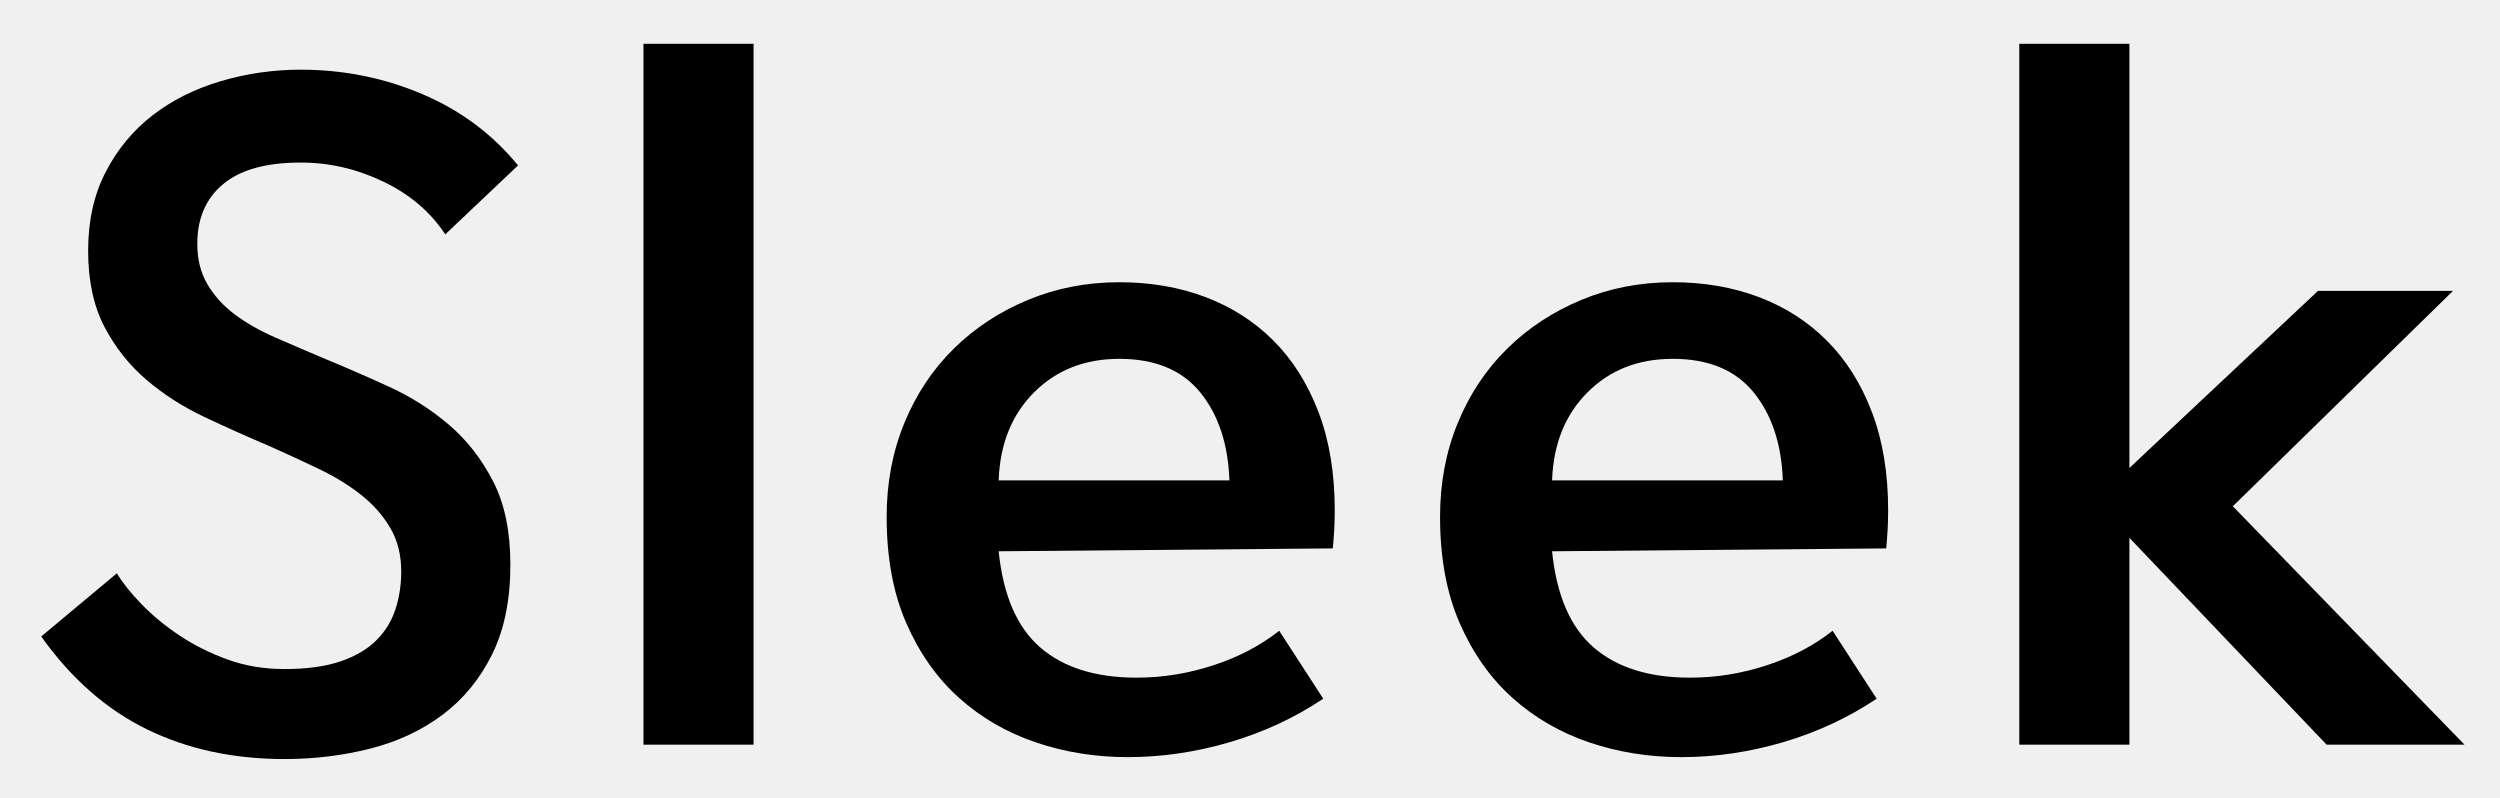
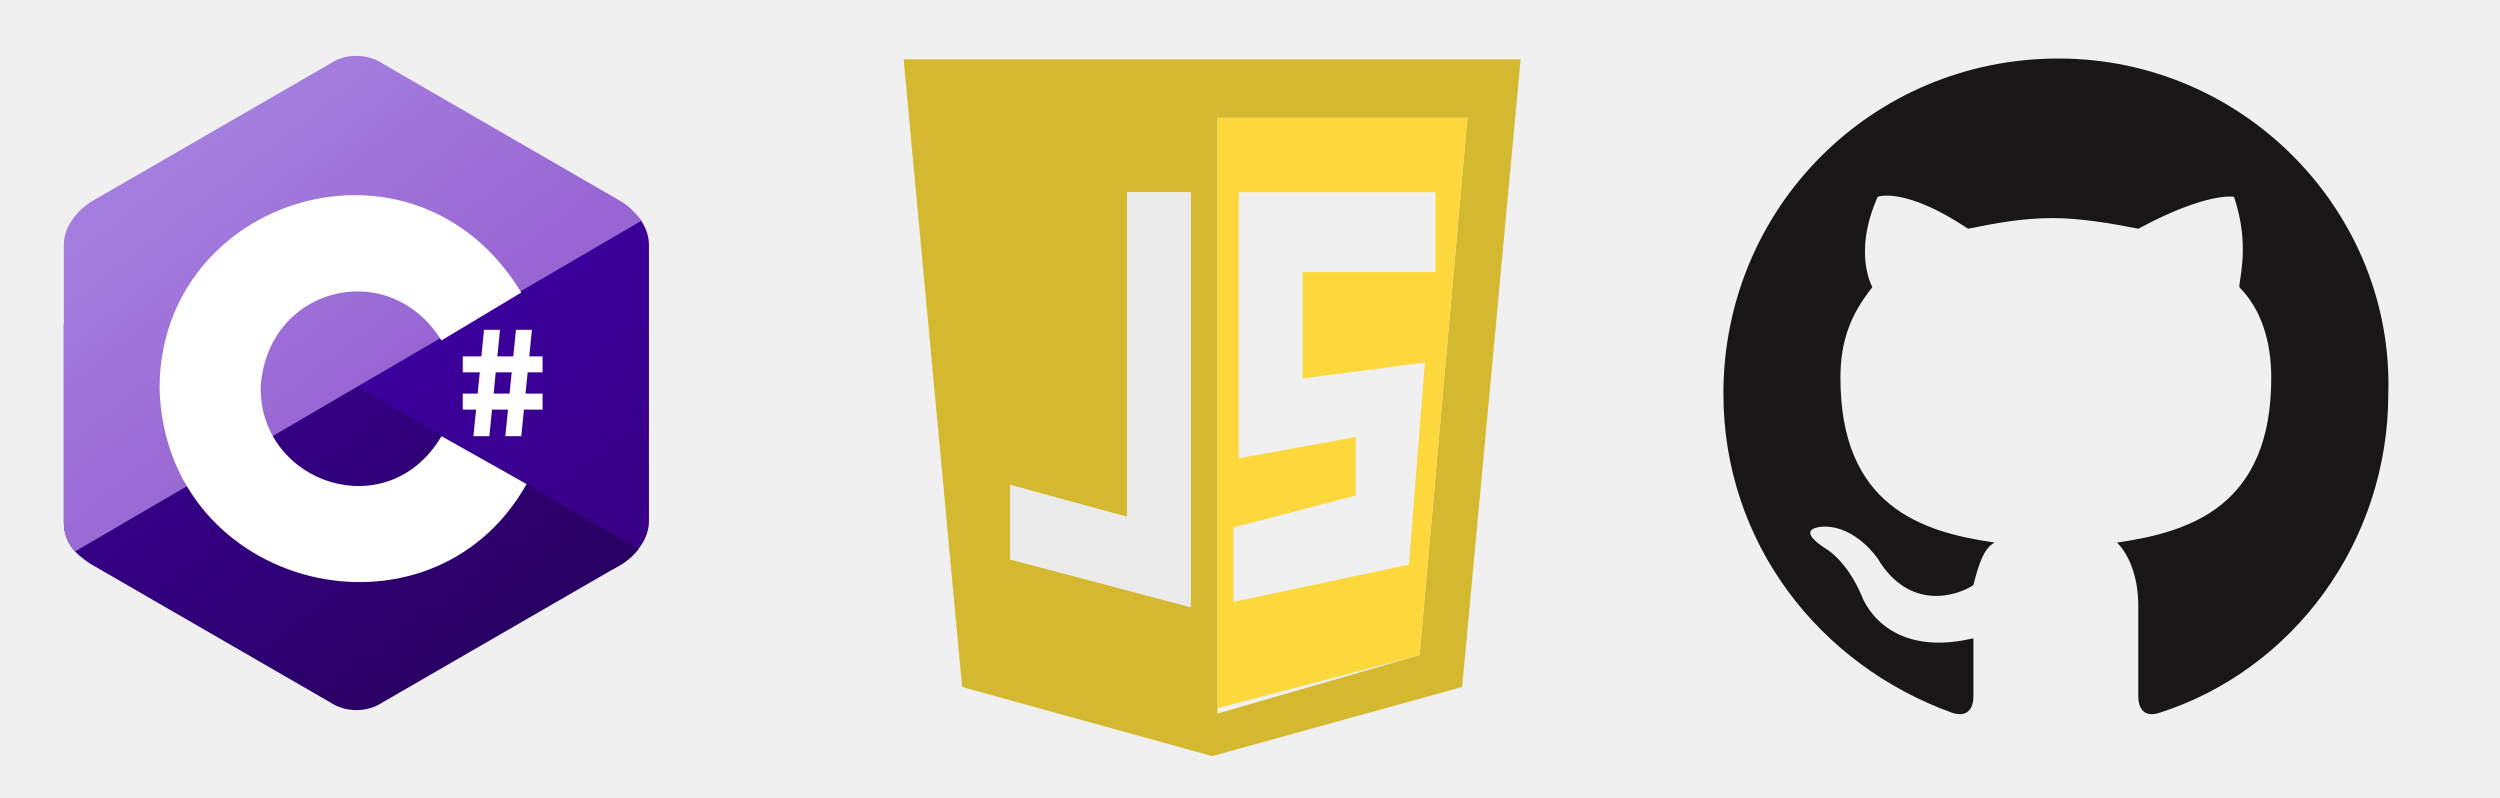
- <svg xmlns="http://www.w3.org/2000/svg" class="logo" viewBox="0 0 47 15" version="1.1">
-   <g id="logo" transform="translate(-113, -89)">
-     <path d="M114.657,93.712 C114.657,93.148 114.768,92.653 114.99,92.227 C115.212,91.801 115.506,91.447 115.872,91.165 C116.238,90.883 116.664,90.67 117.15,90.526 C117.636,90.382 118.137,90.31 118.653,90.31 C119.457,90.31 120.219,90.463 120.939,90.769 C121.659,91.075 122.259,91.522 122.739,92.11 L121.371,93.406 C121.095,92.986 120.708,92.656 120.21,92.416 C119.712,92.176 119.193,92.056 118.653,92.056 C118.005,92.056 117.519,92.191 117.195,92.461 C116.871,92.731 116.709,93.106 116.709,93.586 C116.709,93.874 116.772,94.126 116.898,94.342 C117.024,94.558 117.195,94.747 117.411,94.909 C117.627,95.071 117.879,95.215 118.167,95.341 C118.455,95.467 118.755,95.596 119.067,95.728 C119.475,95.896 119.889,96.076 120.309,96.268 C120.729,96.46 121.107,96.7 121.443,96.988 C121.779,97.276 122.055,97.63 122.271,98.05 C122.487,98.47 122.595,98.992 122.595,99.616 C122.595,100.276 122.481,100.837 122.253,101.299 C122.025,101.761 121.716,102.139 121.326,102.433 C120.936,102.727 120.483,102.94 119.967,103.072 C119.451,103.204 118.911,103.27 118.347,103.27 C117.387,103.27 116.526,103.084 115.764,102.712 C115.002,102.34 114.339,101.758 113.775,100.966 L115.197,99.778 C115.305,99.958 115.461,100.153 115.665,100.363 C115.869,100.573 116.106,100.768 116.376,100.948 C116.646,101.128 116.946,101.278 117.276,101.398 C117.606,101.518 117.963,101.578 118.347,101.578 C118.767,101.578 119.118,101.53 119.4,101.434 C119.682,101.338 119.907,101.206 120.075,101.038 C120.243,100.87 120.363,100.675 120.435,100.453 C120.507,100.231 120.543,99.994 120.543,99.742 C120.543,99.43 120.474,99.157 120.336,98.923 C120.198,98.689 120.015,98.482 119.787,98.302 C119.559,98.122 119.295,97.96 118.995,97.816 C118.695,97.672 118.383,97.528 118.059,97.384 C117.663,97.216 117.261,97.036 116.853,96.844 C116.445,96.652 116.079,96.418 115.755,96.142 C115.431,95.866 115.167,95.533 114.963,95.143 C114.759,94.753 114.657,94.276 114.657,93.712 Z M127.167,89.824 L127.167,103 L125.097,103 L125.097,89.824 L127.167,89.824 Z M131.775,99.364 C131.859,100.192 132.12,100.795 132.558,101.173 C132.996,101.551 133.599,101.74 134.367,101.74 C134.859,101.74 135.342,101.662 135.816,101.506 C136.29,101.35 136.701,101.134 137.049,100.858 L137.877,102.136 C137.337,102.496 136.749,102.769 136.113,102.955 C135.477,103.141 134.841,103.234 134.205,103.234 C133.593,103.234 133.014,103.141 132.468,102.955 C131.922,102.769 131.442,102.49 131.028,102.118 C130.614,101.746 130.284,101.278 130.038,100.714 C129.792,100.15 129.669,99.484 129.669,98.716 C129.669,98.08 129.78,97.492 130.002,96.952 C130.224,96.412 130.533,95.947 130.929,95.557 C131.325,95.167 131.79,94.861 132.324,94.639 C132.858,94.417 133.431,94.306 134.043,94.306 C134.631,94.306 135.171,94.399 135.663,94.585 C136.155,94.771 136.581,95.044 136.941,95.404 C137.301,95.764 137.583,96.211 137.787,96.745 C137.991,97.279 138.093,97.894 138.093,98.59 C138.093,98.722 138.09,98.842 138.084,98.95 C138.078,99.058 138.069,99.178 138.057,99.31 L131.775,99.364 Z M134.043,95.746 C133.395,95.746 132.861,95.956 132.441,96.376 C132.021,96.796 131.799,97.348 131.775,98.032 L136.113,98.032 C136.089,97.348 135.906,96.796 135.564,96.376 C135.222,95.956 134.715,95.746 134.043,95.746 Z M142.179,99.364 C142.263,100.192 142.524,100.795 142.962,101.173 C143.4,101.551 144.003,101.74 144.771,101.74 C145.263,101.74 145.746,101.662 146.22,101.506 C146.694,101.35 147.105,101.134 147.453,100.858 L148.281,102.136 C147.741,102.496 147.153,102.769 146.517,102.955 C145.881,103.141 145.245,103.234 144.609,103.234 C143.997,103.234 143.418,103.141 142.872,102.955 C142.326,102.769 141.846,102.49 141.432,102.118 C141.018,101.746 140.688,101.278 140.442,100.714 C140.196,100.15 140.073,99.484 140.073,98.716 C140.073,98.08 140.184,97.492 140.406,96.952 C140.628,96.412 140.937,95.947 141.333,95.557 C141.729,95.167 142.194,94.861 142.728,94.639 C143.262,94.417 143.835,94.306 144.447,94.306 C145.035,94.306 145.575,94.399 146.067,94.585 C146.559,94.771 146.985,95.044 147.345,95.404 C147.705,95.764 147.987,96.211 148.191,96.745 C148.395,97.279 148.497,97.894 148.497,98.59 C148.497,98.722 148.494,98.842 148.488,98.95 C148.482,99.058 148.473,99.178 148.461,99.31 L142.179,99.364 Z M144.447,95.746 C143.799,95.746 143.265,95.956 142.845,96.376 C142.425,96.796 142.203,97.348 142.179,98.032 L146.517,98.032 C146.493,97.348 146.31,96.796 145.968,96.376 C145.626,95.956 145.119,95.746 144.447,95.746 Z M153.033,89.824 L153.033,97.798 L156.579,94.468 L159.117,94.468 L154.977,98.518 L159.333,103 L156.741,103 L153.033,99.112 L153.033,103 L150.963,103 L150.963,89.824 L153.033,89.824 Z" id="Sleek" />
+ <svg xmlns="http://www.w3.org/2000/svg" xmlns:xlink="http://www.w3.org/1999/xlink" version="1.1" id="Layer_1" x="0px" y="0px" viewBox="0 0 47 15" style="enable-background:new 0 0 47 15;" xml:space="preserve">
+   <style type="text/css">
+ 	.st0{clip-path:url(#SVGID_1_);}
+ 	.st1{fill:url(#SVGID_2_);}
+ 	.st2{fill:url(#SVGID_3_);}
+ 	.st3{fill:url(#SVGID_4_);}
+ 	.st4{fill:#FFFFFF;}
+ 	.st5{fill:#D4B830;}
+ 	.st6{opacity:0.986;fill:#EBEBEB;fill-opacity:0;enable-background:new    ;}
+ 	.st7{opacity:0.986;fill:#EBEBEB;fill-opacity:0.922;enable-background:new    ;}
+ 	.st8{fill:#FDD83C;}
+ 	.st9{fill-rule:evenodd;clip-rule:evenodd;fill:#181616;}
+ </style>
+   <g>
+     <defs>
+       <path id="SVGID_6_" d="M11.7,3.8L7.2,1.2c-0.3-0.2-0.7-0.2-1,0L1.7,3.8C1.4,4,1.2,4.3,1.2,4.6v5.2c0,0.4,0.2,0.6,0.5,0.8l4.5,2.6    c0.3,0.2,0.7,0.2,1,0l4.5-2.6c0.3-0.2,0.5-0.5,0.5-0.8V4.6C12.2,4.3,12,4,11.7,3.8z" />
+     </defs>
+     <clipPath id="SVGID_1_">
+       <use xlink:href="#SVGID_6_" style="overflow:visible;" />
+     </clipPath>
+     <g class="st0">
+       <linearGradient id="SVGID_2_" gradientUnits="userSpaceOnUse" x1="8.797" y1="9.91" x2="11.915" y2="5.919" gradientTransform="matrix(1 0 0 -1 0 16)">
+         <stop offset="0" style="stop-color:#3B009B" />
+         <stop offset="1" style="stop-color:#390086" />
+       </linearGradient>
+       <path class="st1" d="M6.6,4.1H13v6.6H6.6V4.1z" />
+       <linearGradient id="SVGID_3_" gradientUnits="userSpaceOnUse" x1="4" y1="7.043" x2="7.315" y2="2.801" gradientTransform="matrix(1 0 0 -1 0 16)">
+         <stop offset="0" style="stop-color:#340084" />
+         <stop offset="1" style="stop-color:#290064" />
+       </linearGradient>
+       <path class="st2" d="M13,10.9L4.7,6.1H0.5v8H13V10.9z" />
+       <linearGradient id="SVGID_4_" gradientUnits="userSpaceOnUse" x1="4.14" y1="13.563" x2="7.533" y2="9.221" gradientTransform="matrix(1 0 0 -1 0 16)">
+         <stop offset="0" style="stop-color:#A47EDE" />
+         <stop offset="1" style="stop-color:#9866D3" />
+       </linearGradient>
+       <path class="st3" d="M0.5,10.9L13,3.6V0.7H0.5V10.9z" />
+     </g>
  </g>
+   <path class="st4" d="M3,7.3c0-3.6,4.8-5.1,6.8-1.8L8.3,6.4c-1-1.6-3.3-1-3.4,0.9c0,1.8,2.4,2.6,3.4,0.9l1.6,0.9  C8.1,12.3,3.1,11.1,3,7.3L3,7.3z M9.1,6.2h0.3l-0.2,2H8.9L9.1,6.2z M9.7,6.2H10l-0.2,2H9.5L9.7,6.2z M8.7,6.7h1.5V7H8.7V6.7z   M8.7,7.4h1.5v0.3H8.7V7.4z" />
+   <g id="g5193" transform="translate(4.988 -113.385)">
+     <path id="path5113" class="st5" d="M13.1,126.3l-1.1-11.8l11.6,0l-1.1,11.8l-4.7,1.3L13.1,126.3z M21.7,125.7l0.9-10.1h-4.7l0,11.2   L21.7,125.7z M17.4,117h-1.2l0,6.1l-2.2-0.6l0,1.4l3.4,0.9L17.4,117L17.4,117z" />
+     <path id="path5159" class="st6" d="M17,124.7c-0.1,0-0.9-0.2-1.6-0.4l-1.4-0.4v-0.7c0-0.7,0-0.7,0.1-0.7c0,0,0.5,0.1,1.1,0.3l1,0.3   l0-3l0-3h1.1v3.8c0,3.1,0,3.8,0,3.8C17.3,124.8,17.2,124.7,17,124.7L17,124.7z" />
+     <path id="path5157" class="st7" d="M14,123.9l0-1.4c0,0,1.4,0.4,2.2,0.6l0-6.1h1.2v7.8L14,123.9L14,123.9z" />
+     <path id="path5117" class="st8" d="M17.9,115.6h4.7l-0.9,10.1l-3.8,1V115.6z M21.5,124l0.3-3.8l-2.3,0.3v-2l2.5,0L22,117l-3.7,0   l0,5l2.2-0.4l0,1.1l-2.3,0.6l0,1.4L21.5,124L21.5,124z" />
+   </g>
+   <path class="st9" d="M38.7,1.1c-3.5,0-6.3,2.8-6.3,6.3c0,2.8,1.8,5.1,4.3,6c0.3,0.1,0.4-0.1,0.4-0.3c0-0.1,0-0.5,0-1.1  c-1.7,0.4-2.1-0.8-2.1-0.8c-0.3-0.7-0.7-0.9-0.7-0.9c-0.6-0.4,0-0.4,0-0.4c0.6,0,1,0.6,1,0.6c0.6,1,1.5,0.7,1.8,0.5  c0.1-0.4,0.2-0.7,0.4-0.8c-1.4-0.2-2.9-0.7-2.9-3.1c0-0.7,0.2-1.2,0.6-1.7c-0.1-0.2-0.3-0.8,0.1-1.7c0,0,0.5-0.2,1.7,0.6  c0.5-0.1,1-0.2,1.6-0.2c0.5,0,1.1,0.1,1.6,0.2C41.5,3.6,42,3.7,42,3.7c0.3,0.9,0.1,1.5,0.1,1.7c0.4,0.4,0.6,1,0.6,1.7  c0,2.4-1.5,2.9-2.9,3.1c0.2,0.2,0.4,0.6,0.4,1.2c0,0.8,0,1.5,0,1.7c0,0.2,0.1,0.4,0.4,0.3c2.5-0.8,4.3-3.2,4.3-6  C45,4,42.2,1.1,38.7,1.1z" />
</svg>
